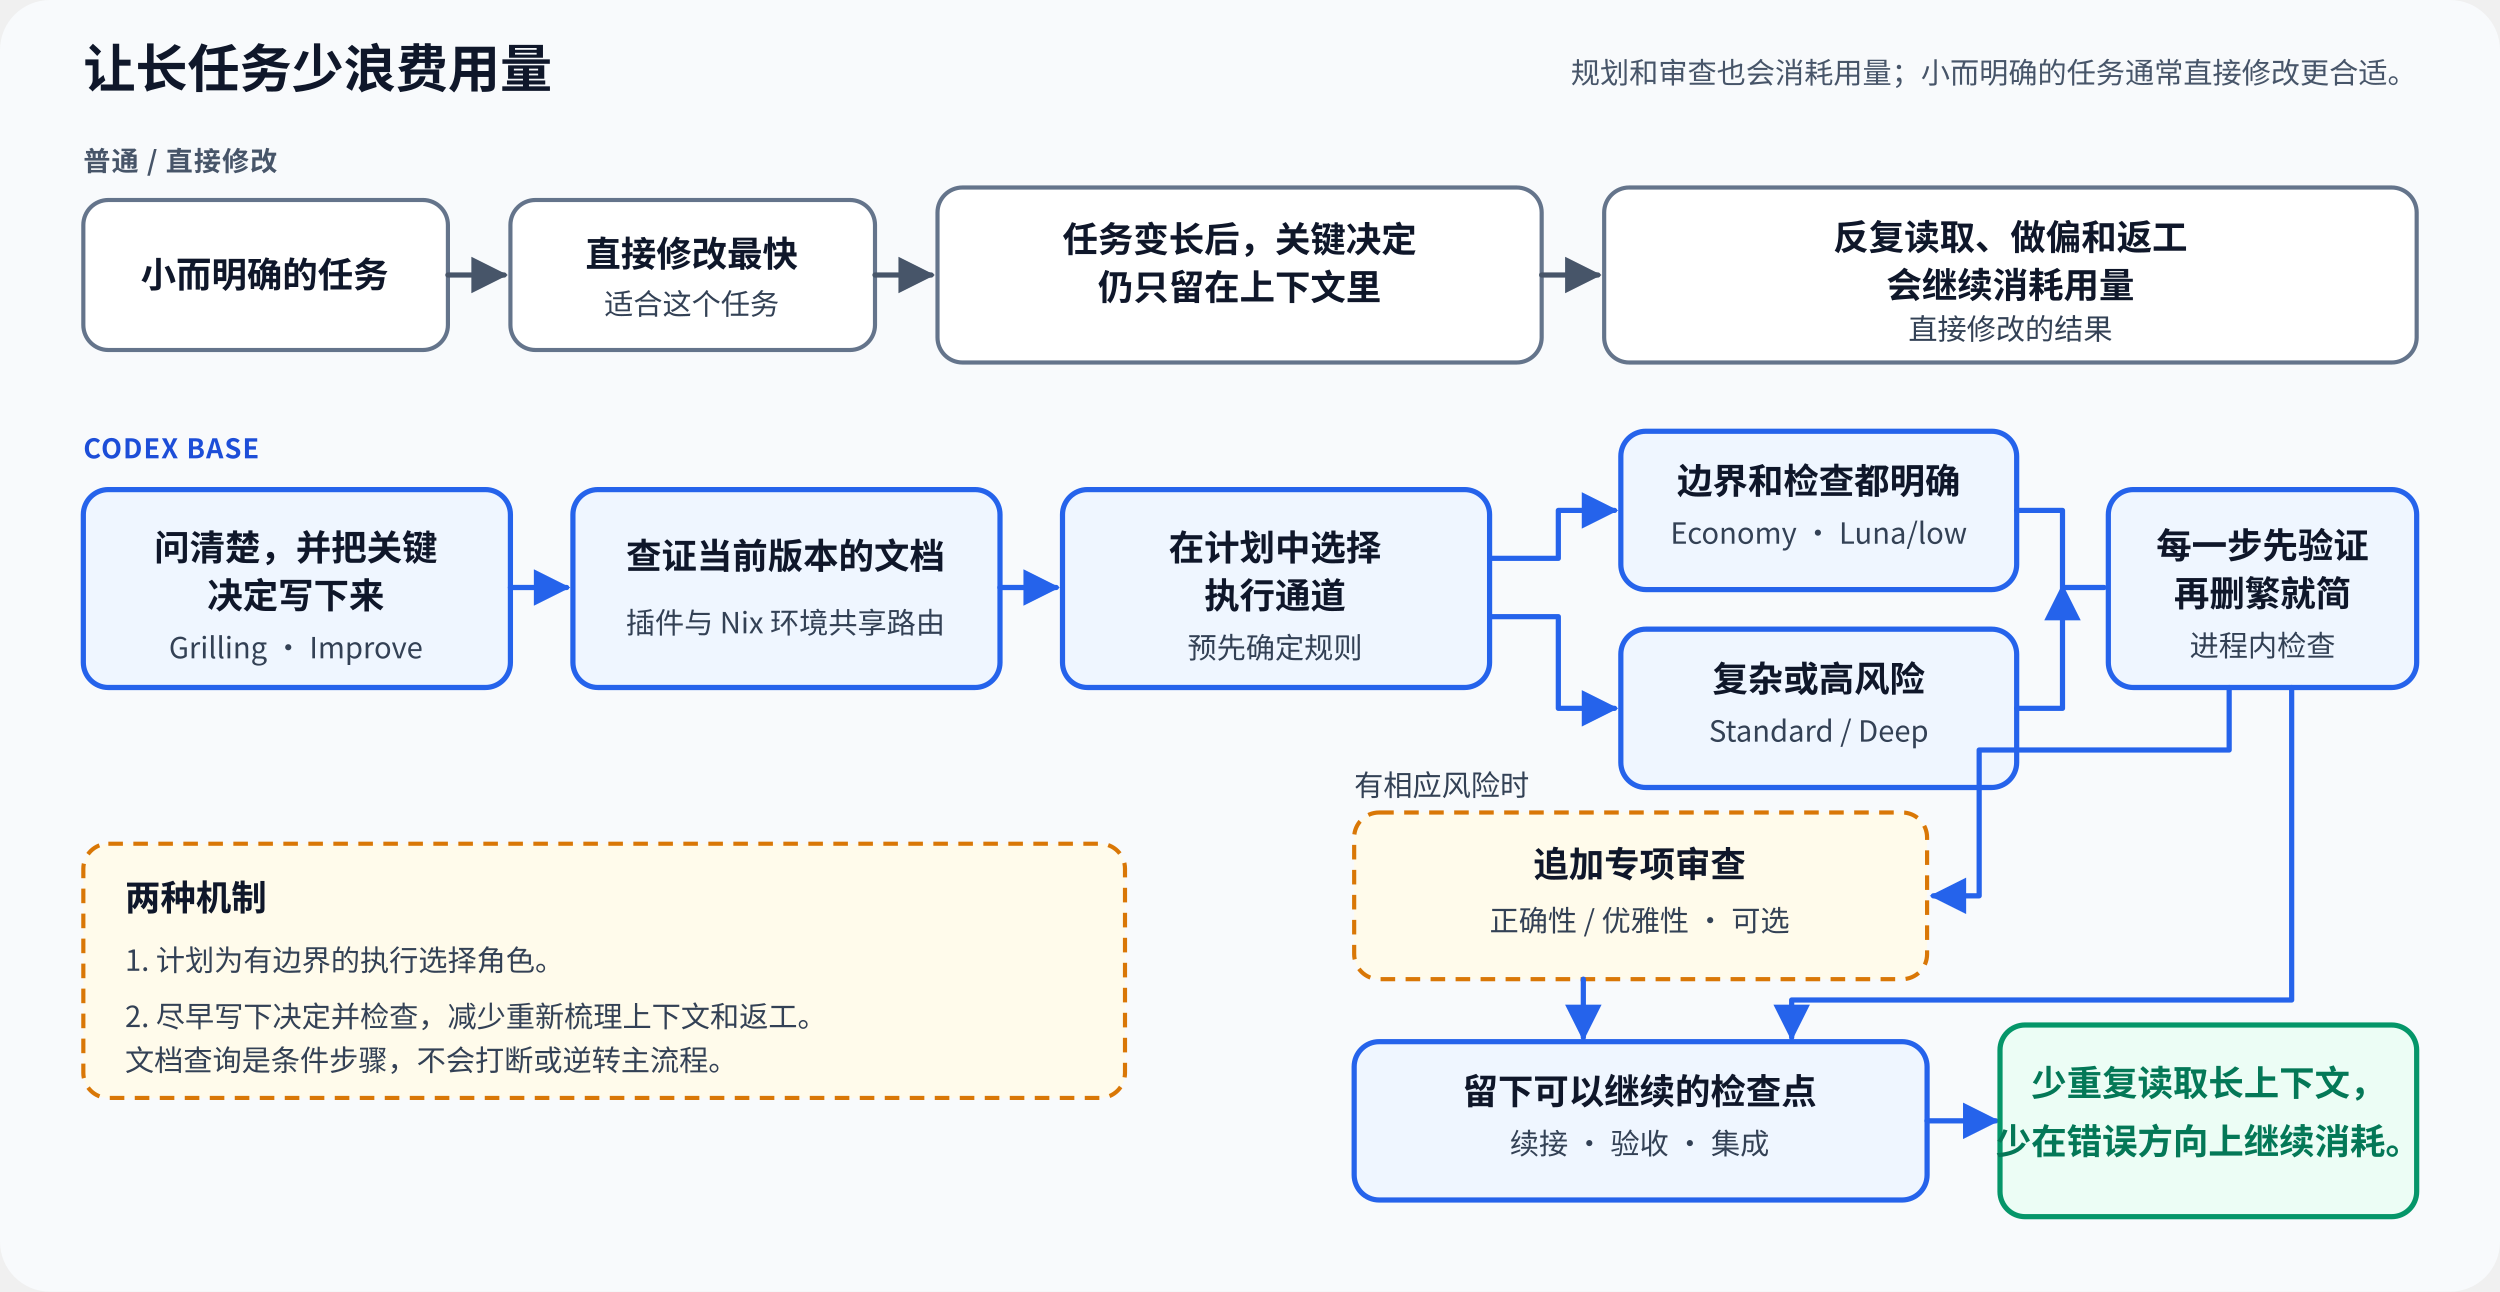
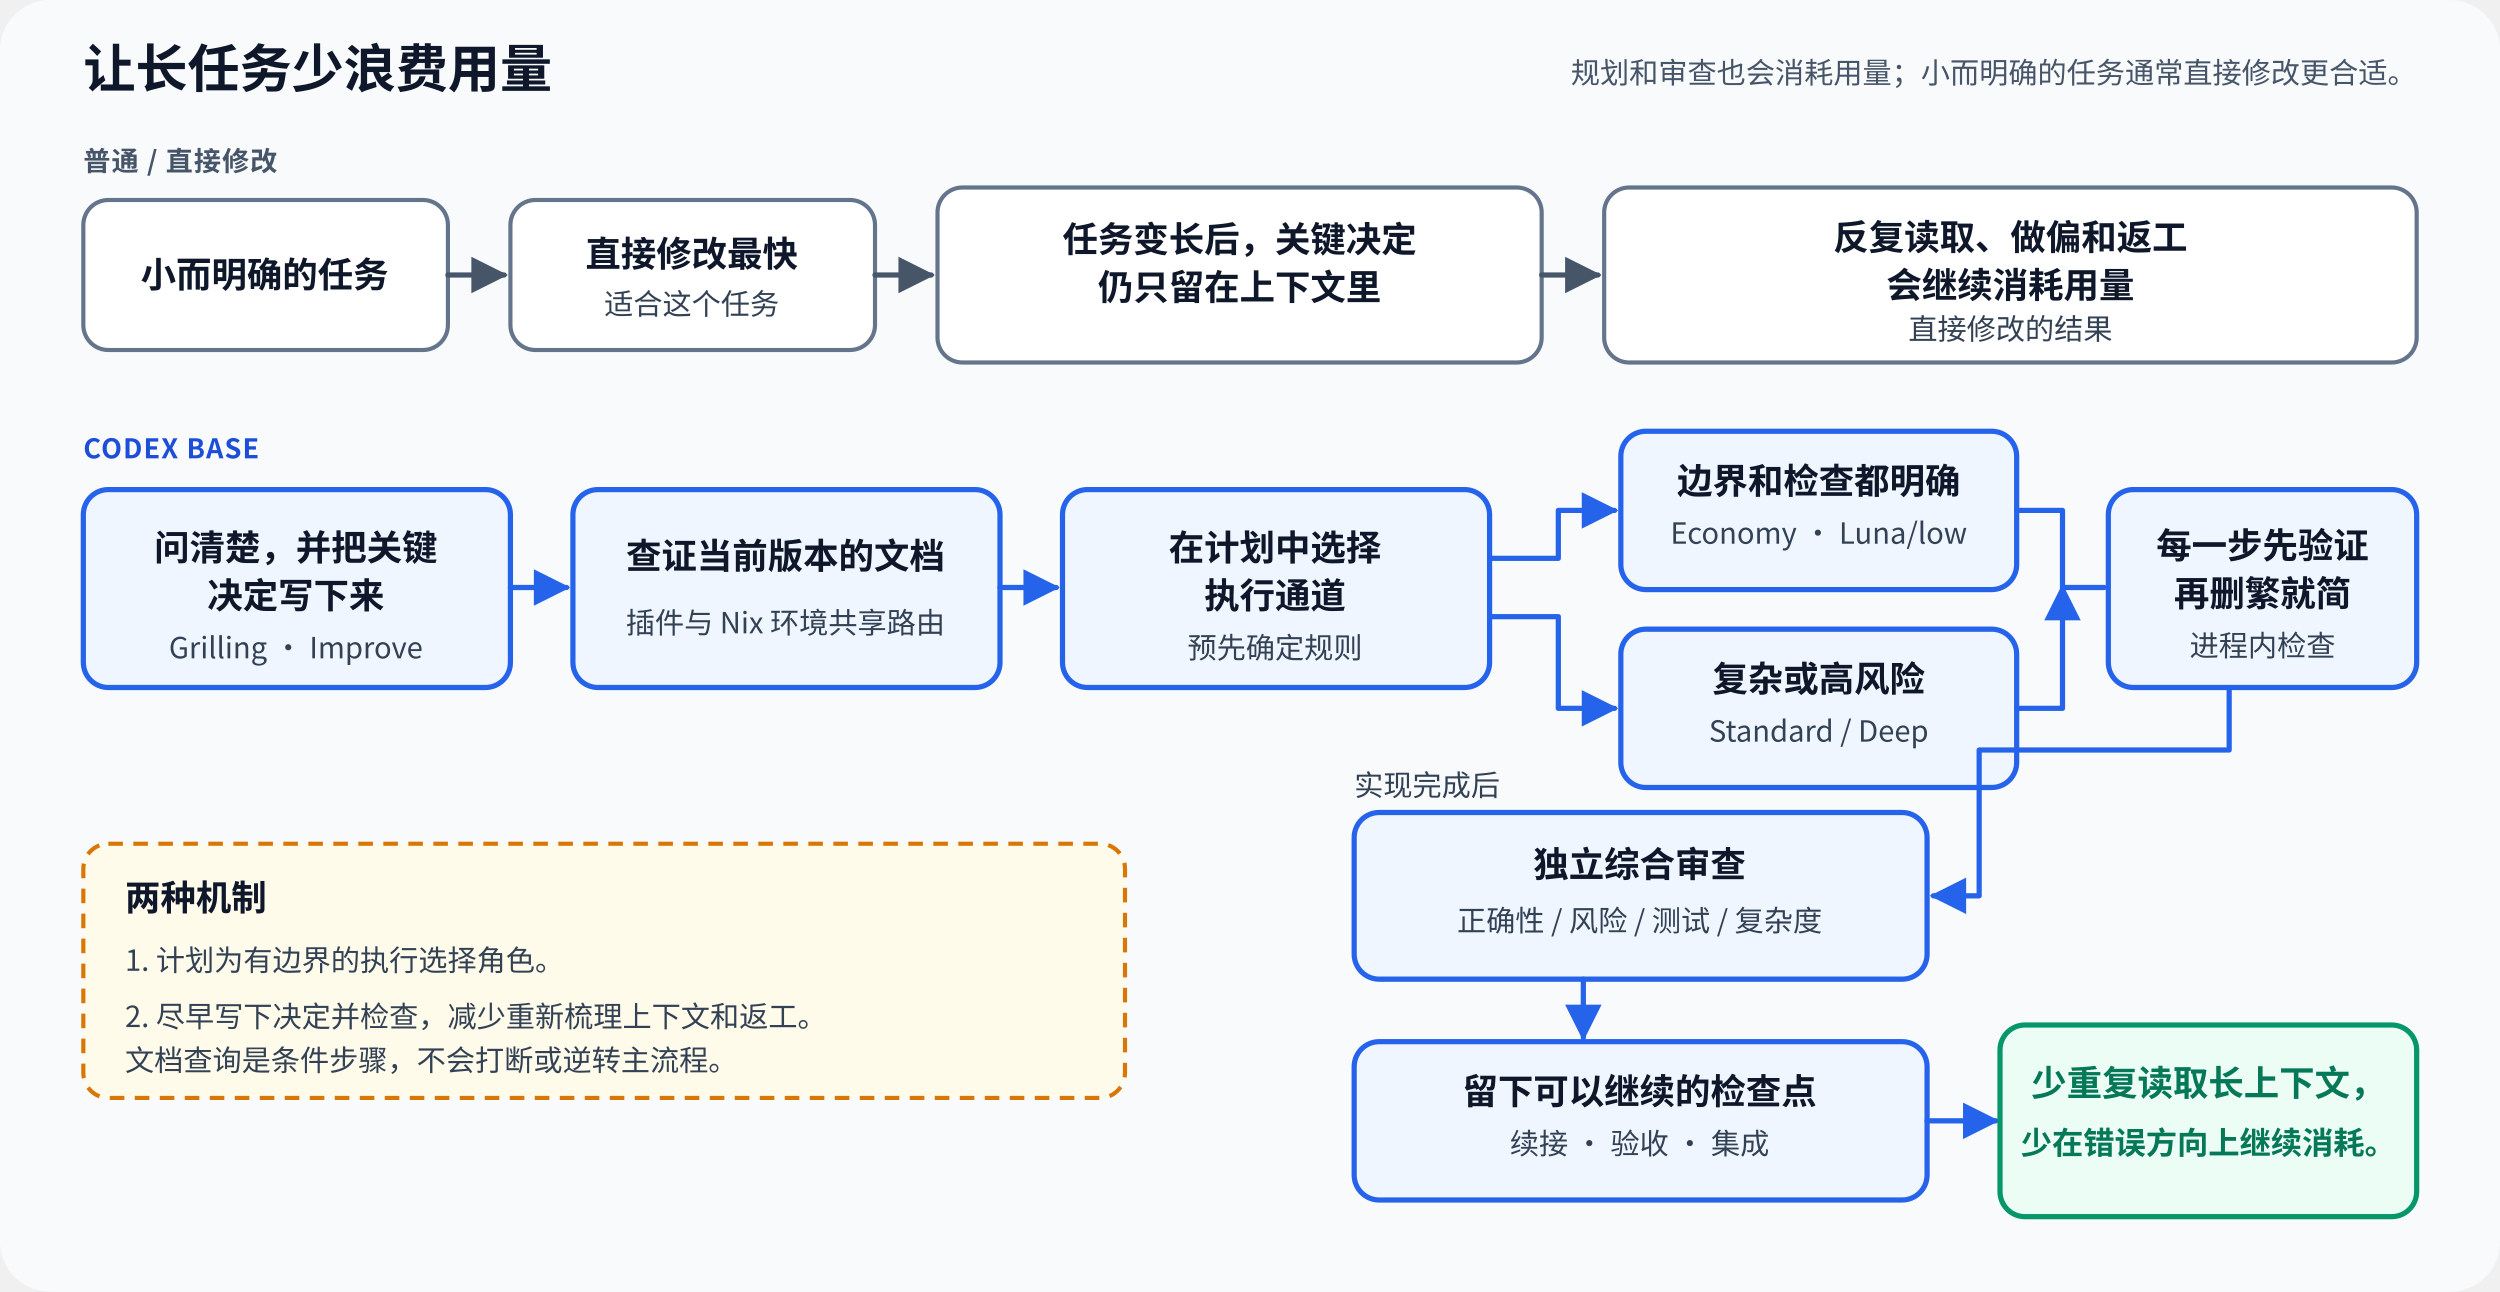
<svg xmlns="http://www.w3.org/2000/svg" viewBox="0 0 1200 620" role="img">
  <defs>
    <style>.bg{fill:#f8fafc}.card{fill:#fff;stroke:#64748b;stroke-width:2}.base{fill:#eff6ff;stroke:#2563eb;stroke-width:2.5}.conditional{fill:#fffbeb;stroke:#d97706;stroke-width:2;stroke-dasharray:7 5}.outcome{fill:#ecfdf5;stroke:#059669;stroke-width:2.5}.line{fill:none;stroke:#475569;stroke-width:2.5;stroke-linecap:round;stroke-linejoin:round}.blue-line{fill:none;stroke:#2563eb;stroke-width:2.5;stroke-linecap:round;stroke-linejoin:round}.title{font:700 25px system-ui,-apple-system,"Segoe UI","Noto Sans CJK SC","Microsoft YaHei",sans-serif;fill:#0f172a}.label{font:600 17px system-ui,-apple-system,"Segoe UI","Noto Sans CJK SC","Microsoft YaHei",sans-serif;fill:#0f172a}.small{font:14px system-ui,-apple-system,"Segoe UI","Noto Sans CJK SC","Microsoft YaHei",sans-serif;fill:#334155}.tag{font:700 13px system-ui,-apple-system,"Segoe UI","Noto Sans CJK SC","Microsoft YaHei",sans-serif;fill:#1d4ed8;letter-spacing:.04em}.muted{fill:#475569}.green{fill:#047857}</style>
    <marker id="arrow" viewBox="0 0 10 10" refX="9" refY="5" markerWidth="7" markerHeight="7" orient="auto">
      <path d="M0 0l10 5-10 5z" fill="#475569" />
    </marker>
    <marker id="blue-arrow" viewBox="0 0 10 10" refX="9" refY="5" markerWidth="7" markerHeight="7" orient="auto">
      <path d="M0 0l10 5-10 5z" fill="#2563eb" />
    </marker>
  </defs>
  <rect class="bg" width="1200" height="620" rx="24" />
  <text class="title" x="40" y="42">让长任务少浪费用量</text>
  <text class="small muted" x="1160" y="40" text-anchor="end">规划和审查也会消耗用量；小而明确的任务通常直接修改更合适。</text>
  <text class="tag muted" x="40" y="82">普通 / 直接修改</text>
  <rect class="card" x="40" y="96" width="175" height="72" rx="12" />
  <text class="label" x="127" y="138" text-anchor="middle">小而明确的任务</text>
  <path class="line" d="M215 132H242" marker-end="url(#arrow)" />
  <rect class="card" x="245" y="96" width="175" height="72" rx="12" />
  <text class="label" x="332" y="128" text-anchor="middle">直接修改最快</text>
  <text class="small" x="332" y="151" text-anchor="middle">适合这个任务</text>
  <path class="line" d="M420 132H447" marker-end="url(#arrow)" />
  <rect class="card" x="450" y="90" width="290" height="84" rx="12" />
  <text class="label" x="595" y="121" text-anchor="middle">任务变长后，关键决定</text>
  <text class="label" x="595" y="144" text-anchor="middle">仍只留在上下文里</text>
  <path class="line" d="M740 132H767" marker-end="url(#arrow)" />
  <rect class="card" x="770" y="90" width="390" height="84" rx="12" />
  <text class="label" x="965" y="120" text-anchor="middle">反复读取、做偏和返工</text>
  <text class="label" x="965" y="143" text-anchor="middle">会继续消耗用量</text>
  <text class="small" x="965" y="163" text-anchor="middle">直接修改的结果</text>
  <text class="tag" x="40" y="220">CODEX BASE</text>
  <rect class="base" x="40" y="235" width="205" height="95" rx="12" />
  <text class="label" x="142" y="269" text-anchor="middle">问清楚，并把关键</text>
  <text class="label" x="142" y="292" text-anchor="middle">决定写下来</text>
  <text class="small" x="142" y="316" text-anchor="middle">Grilling · Improve</text>
  <path class="blue-line" d="M245 282H272" marker-end="url(#blue-arrow)" />
  <rect class="base" x="275" y="235" width="205" height="95" rx="12" />
  <text class="label" x="377" y="273" text-anchor="middle">查证当前版本的文档</text>
  <text class="small" x="377" y="304" text-anchor="middle">插件与 Nix 环境共享路由</text>
  <path class="blue-line" d="M480 282H507" marker-end="url(#blue-arrow)" />
  <rect class="base" x="510" y="235" width="205" height="95" rx="12" />
  <text class="label" x="612" y="269" text-anchor="middle">在计划中选择</text>
  <text class="label" x="612" y="292" text-anchor="middle">执行通道</text>
  <text class="small" x="612" y="316" text-anchor="middle">预先确定规则</text>
  <path class="blue-line" d="M715 268H748V245H775" marker-end="url(#blue-arrow)" />
  <rect class="base" x="778" y="207" width="190" height="76" rx="12" />
  <text class="label" x="873" y="237" text-anchor="middle">边界和检查都明确</text>
  <text class="small" x="873" y="261" text-anchor="middle">Economy · Luna/low</text>
  <path class="blue-line" d="M715 296H748V340H775" marker-end="url(#blue-arrow)" />
  <rect class="base" x="778" y="302" width="190" height="76" rx="12" />
  <text class="label" x="873" y="332" text-anchor="middle">复杂或高风险</text>
  <text class="small" x="873" y="356" text-anchor="middle">Standard / Deep</text>
  <path class="blue-line" d="M968 245H990V282H1010M968 340H990V282" marker-end="url(#blue-arrow)" />
  <rect class="base" x="1012" y="235" width="148" height="95" rx="12" />
  <text class="label" x="1086" y="268" text-anchor="middle">每一步先验证</text>
  <text class="label" x="1086" y="291" text-anchor="middle">再删繁就简</text>
  <text class="small" x="1086" y="315" text-anchor="middle">进程内检查</text>
  <path class="blue-line" d="M1070 330V360H950V430H928" marker-end="url(#blue-arrow)" />
-   <path class="blue-line" d="M1100 330V480H860V498" marker-end="url(#blue-arrow)" />
-   <text class="small" x="650" y="382">有相应风险时</text>
-   <rect class="conditional" x="650" y="390" width="275" height="80" rx="12" />
-   <text class="label" x="787" y="421" text-anchor="middle">追加专项审查</text>
-   <text class="small" x="787" y="447" text-anchor="middle">正确性 / 优雅性 · 可选</text>
+   <text class="small" x="650" y="382">实现完成后</text>
+   <rect class="base" x="650" y="390" width="275" height="80" rx="12" />
+   <text class="label" x="787" y="421" text-anchor="middle">独立综合审查</text>
+   <text class="small" x="787" y="447" text-anchor="middle">正确性 / 风险 / 测试 / 复杂度</text>
  <path class="blue-line" d="M760 470V498" marker-end="url(#blue-arrow)" />
  <rect class="base" x="650" y="500" width="275" height="76" rx="12" />
  <text class="label" x="787" y="530" text-anchor="middle">留下可以继续的检查点</text>
  <text class="small" x="787" y="554" text-anchor="middle">续接 · 验收 · 集成</text>
  <path class="blue-line" d="M925 538H958" marker-end="url(#blue-arrow)" />
  <rect class="outcome" x="960" y="492" width="200" height="92" rx="12" />
  <text class="label green" x="1060" y="526" text-anchor="middle">少重复读取长上下文，</text>
-   <text class="label green" x="1060" y="554" text-anchor="middle">少在错误方向上继续消耗。</text>
+   <text class="label green" style="font-size:15px" x="1060" y="554" text-anchor="middle">少在错误方向上继续消耗。</text>
  <rect class="conditional" x="40" y="405" width="500" height="122" rx="12" />
  <text class="label" x="60" y="437">两种机制</text>
  <text class="small" x="60" y="466">1. 计划为有边界的执行选择角色。</text>
  <text class="small" x="60" y="493">2. 尽早写下决定并检查，减少重新梳理上下文和返工。</text>
  <text class="small" x="60" y="514">文档查询是条件步骤，不会打断或逆转主流程。</text>
</svg>
